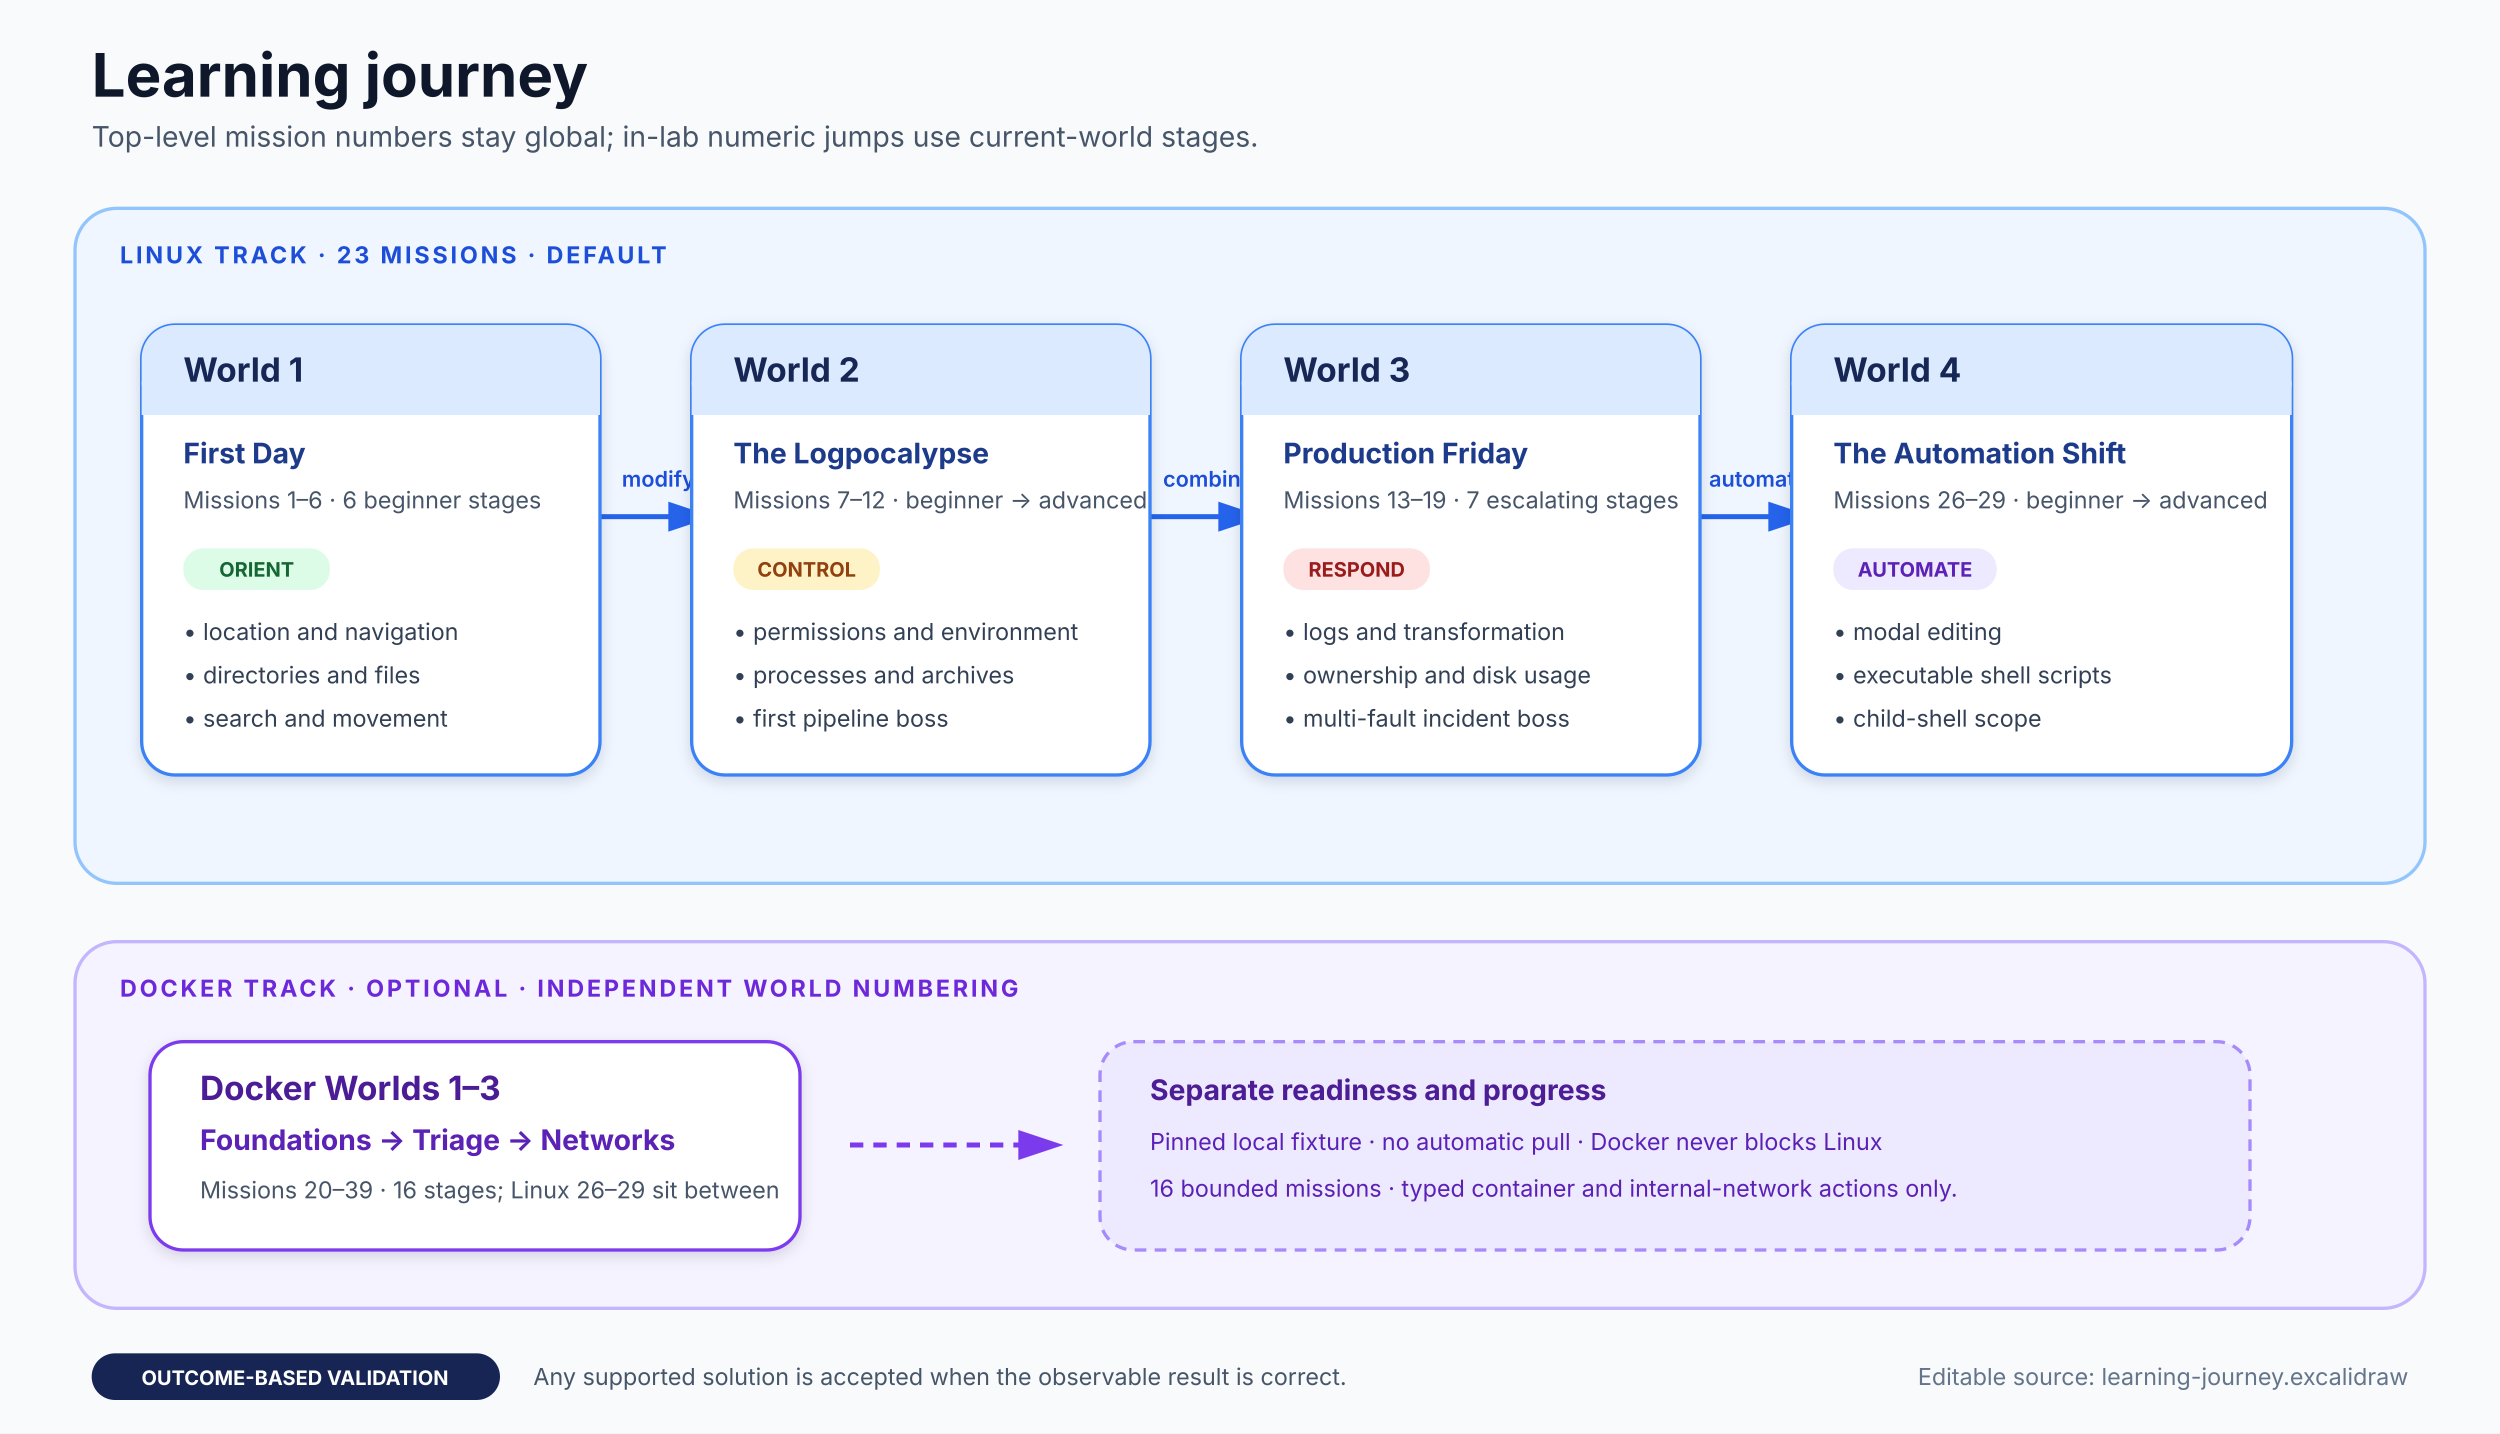
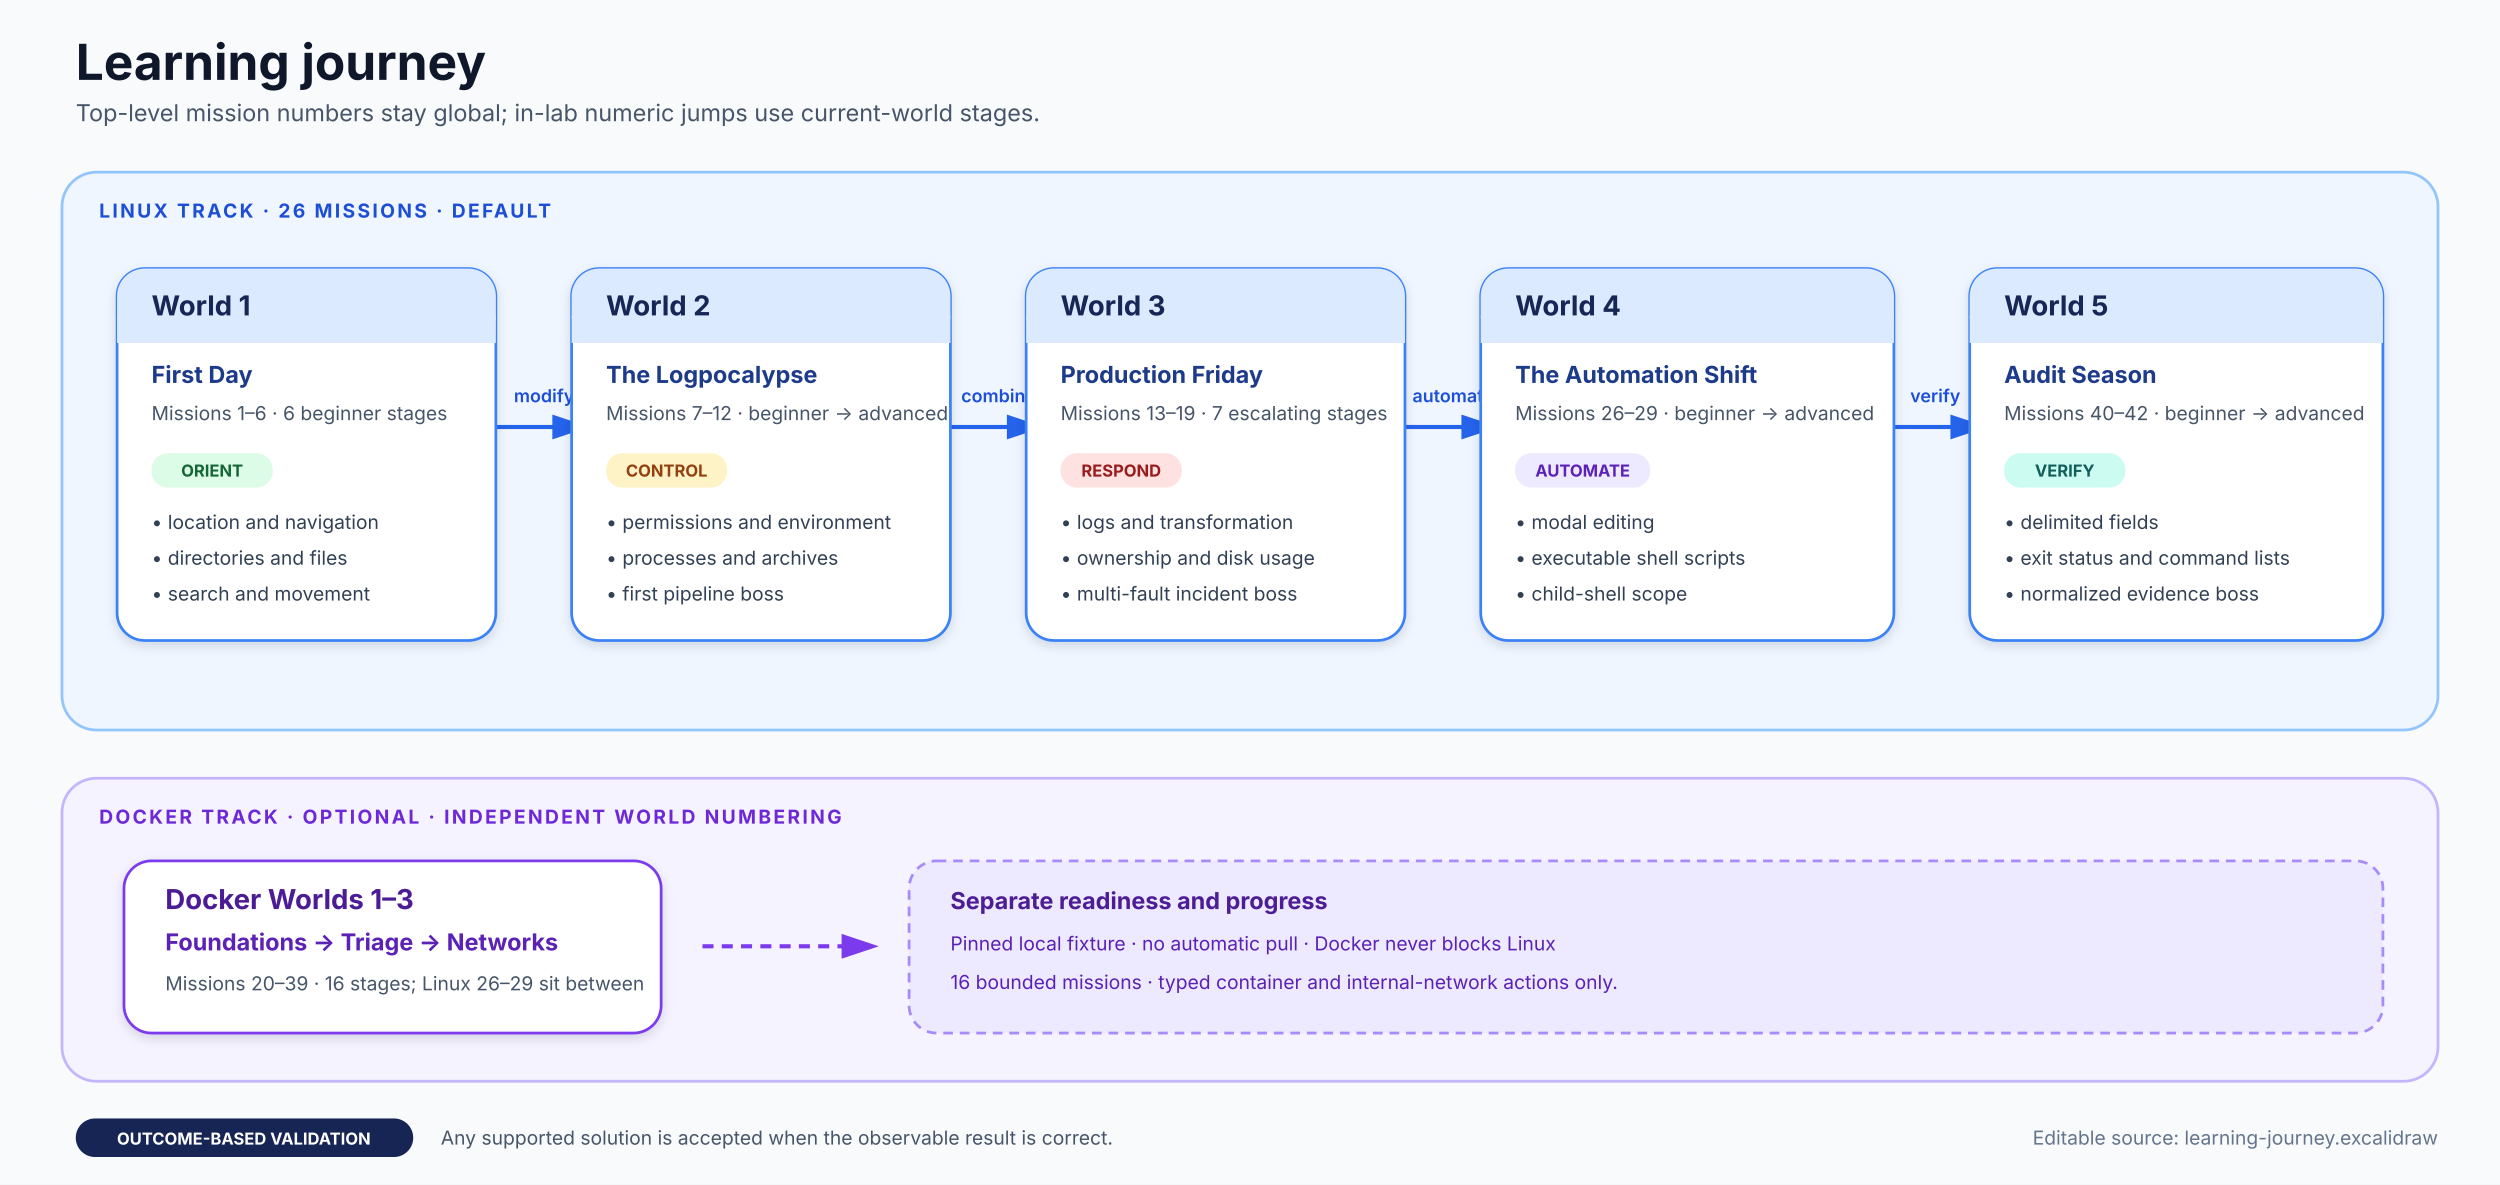
- <svg xmlns="http://www.w3.org/2000/svg" width="1500" height="860" viewBox="0 0 1500 860" role="img" aria-labelledby="title desc">
+ <svg xmlns="http://www.w3.org/2000/svg" width="1815" height="860" viewBox="0 0 1815 860" role="img" aria-labelledby="title desc">
  <defs>
    <marker id="arrow" markerWidth="10" markerHeight="10" refX="8" refY="3" orient="auto">
      <path d="M0 0 L0 6 L9 3z" fill="#2563eb" />
    </marker>
    <marker id="arrowPurple" markerWidth="10" markerHeight="10" refX="8" refY="3" orient="auto">
      <path d="M0 0 L0 6 L9 3z" fill="#7c3aed" />
    </marker>
    <filter id="shadow" x="-10%" y="-10%" width="120%" height="130%">
      <feDropShadow dx="0" dy="3" stdDeviation="4" flood-color="#0f172a" flood-opacity="0.13" />
    </filter>
    <style>
      .title{font:700 36px Inter,system-ui,sans-serif;fill:#0f172a}.subtitle{font:400 17px Inter,system-ui,sans-serif;fill:#475569}
      .lane{font:700 14px Inter,system-ui,sans-serif;letter-spacing:.12em}.world{font:700 20px Inter,system-ui,sans-serif}.campaign{font:700 17px Inter,system-ui,sans-serif}.body{font:400 14px Inter,system-ui,sans-serif}.tag{font:700 12px Inter,system-ui,sans-serif}.step{font:600 13px Inter,system-ui,sans-serif;fill:#1d4ed8}
    </style>
  </defs>
-   <rect width="1500" height="860" fill="#f8fafc" />
+   <rect width="1815" height="860" fill="#f8fafc" />
  <text x="55" y="58" class="title">Learning journey</text>
  <text x="55" y="88" class="subtitle">Top-level mission numbers stay global; in-lab numeric jumps use current-world stages.</text>
-   <rect x="45" y="125" width="1410" height="405" rx="25" fill="#eff6ff" stroke="#93c5fd" stroke-width="2" />
-   <text x="72" y="158" class="lane" fill="#1d4ed8">LINUX TRACK · 23 MISSIONS · DEFAULT</text>
+   <rect x="45" y="125" width="1725" height="405" rx="25" fill="#eff6ff" stroke="#93c5fd" stroke-width="2" />
+   <text x="72" y="158" class="lane" fill="#1d4ed8">LINUX TRACK · 26 MISSIONS · DEFAULT</text>
  <line x1="360" y1="310" x2="425" y2="310" stroke="#2563eb" stroke-width="3" marker-end="url(#arrow)" />
  <text x="395" y="292" text-anchor="middle" class="step">modify</text>
  <line x1="690" y1="310" x2="755" y2="310" stroke="#2563eb" stroke-width="3" marker-end="url(#arrow)" />
  <text x="725" y="292" text-anchor="middle" class="step">combine</text>
  <line x1="1020" y1="310" x2="1085" y2="310" stroke="#2563eb" stroke-width="3" marker-end="url(#arrow)" />
  <text x="1055" y="292" text-anchor="middle" class="step">automate</text>
+   <line x1="1375" y1="310" x2="1440" y2="310" stroke="#2563eb" stroke-width="3" marker-end="url(#arrow)" />
+   <text x="1405" y="292" text-anchor="middle" class="step">verify</text>
  <g filter="url(#shadow)">
    <rect x="85" y="195" width="275" height="270" rx="20" fill="#ffffff" stroke="#3b82f6" stroke-width="2" />
    <rect x="85" y="195" width="275" height="54" rx="20" fill="#dbeafe" />
    <path d="M85 229 h275 v20 h-275z" fill="#dbeafe" />
    <text x="110" y="229" class="world" fill="#172554">World 1</text>
    <text x="110" y="278" class="campaign" fill="#1e3a8a">First Day</text>
    <text x="110" y="305" class="body" fill="#475569">Missions 1–6 · 6 beginner stages</text>
    <rect x="110" y="329" width="88" height="25" rx="12" fill="#dcfce7" />
    <text x="154" y="346" text-anchor="middle" class="tag" fill="#166534">ORIENT</text>
    <text x="110" y="384" class="body" fill="#334155">• location and navigation</text>
    <text x="110" y="410" class="body" fill="#334155">• directories and files</text>
    <text x="110" y="436" class="body" fill="#334155">• search and movement</text>
  </g>
  <g filter="url(#shadow)">
    <rect x="415" y="195" width="275" height="270" rx="20" fill="#ffffff" stroke="#3b82f6" stroke-width="2" />
    <rect x="415" y="195" width="275" height="54" rx="20" fill="#dbeafe" />
    <path d="M415 229 h275 v20 h-275z" fill="#dbeafe" />
    <text x="440" y="229" class="world" fill="#172554">World 2</text>
    <text x="440" y="278" class="campaign" fill="#1e3a8a">The Logpocalypse</text>
    <text x="440" y="305" class="body" fill="#475569">Missions 7–12 · beginner → advanced</text>
    <rect x="440" y="329" width="88" height="25" rx="12" fill="#fef3c7" />
    <text x="484" y="346" text-anchor="middle" class="tag" fill="#92400e">CONTROL</text>
    <text x="440" y="384" class="body" fill="#334155">• permissions and environment</text>
    <text x="440" y="410" class="body" fill="#334155">• processes and archives</text>
    <text x="440" y="436" class="body" fill="#334155">• first pipeline boss</text>
  </g>
  <g filter="url(#shadow)">
    <rect x="745" y="195" width="275" height="270" rx="20" fill="#ffffff" stroke="#3b82f6" stroke-width="2" />
    <rect x="745" y="195" width="275" height="54" rx="20" fill="#dbeafe" />
    <path d="M745 229 h275 v20 h-275z" fill="#dbeafe" />
    <text x="770" y="229" class="world" fill="#172554">World 3</text>
    <text x="770" y="278" class="campaign" fill="#1e3a8a">Production Friday</text>
    <text x="770" y="305" class="body" fill="#475569">Missions 13–19 · 7 escalating stages</text>
    <rect x="770" y="329" width="88" height="25" rx="12" fill="#fee2e2" />
    <text x="814" y="346" text-anchor="middle" class="tag" fill="#991b1b">RESPOND</text>
    <text x="770" y="384" class="body" fill="#334155">• logs and transformation</text>
    <text x="770" y="410" class="body" fill="#334155">• ownership and disk usage</text>
    <text x="770" y="436" class="body" fill="#334155">• multi-fault incident boss</text>
  </g>
  <g filter="url(#shadow)">
    <rect x="1075" y="195" width="300" height="270" rx="20" fill="#ffffff" stroke="#3b82f6" stroke-width="2" />
    <rect x="1075" y="195" width="300" height="54" rx="20" fill="#dbeafe" />
    <path d="M1075 229 h300 v20 h-300z" fill="#dbeafe" />
    <text x="1100" y="229" class="world" fill="#172554">World 4</text>
    <text x="1100" y="278" class="campaign" fill="#1e3a8a">The Automation Shift</text>
    <text x="1100" y="305" class="body" fill="#475569">Missions 26–29 · beginner → advanced</text>
    <rect x="1100" y="329" width="98" height="25" rx="12" fill="#ede9fe" />
    <text x="1149" y="346" text-anchor="middle" class="tag" fill="#5b21b6">AUTOMATE</text>
    <text x="1100" y="384" class="body" fill="#334155">• modal editing</text>
    <text x="1100" y="410" class="body" fill="#334155">• executable shell scripts</text>
    <text x="1100" y="436" class="body" fill="#334155">• child-shell scope</text>
  </g>
-   <rect x="45" y="565" width="1410" height="220" rx="25" fill="#f5f3ff" stroke="#c4b5fd" stroke-width="2" />
+   <g filter="url(#shadow)">
+     <rect x="1430" y="195" width="300" height="270" rx="20" fill="#ffffff" stroke="#3b82f6" stroke-width="2" />
+     <rect x="1430" y="195" width="300" height="54" rx="20" fill="#dbeafe" />
+     <path d="M1430 229 h300 v20 h-300z" fill="#dbeafe" />
+     <text x="1455" y="229" class="world" fill="#172554">World 5</text>
+     <text x="1455" y="278" class="campaign" fill="#1e3a8a">Audit Season</text>
+     <text x="1455" y="305" class="body" fill="#475569">Missions 40–42 · beginner → advanced</text>
+     <rect x="1455" y="329" width="88" height="25" rx="12" fill="#ccfbf1" />
+     <text x="1499" y="346" text-anchor="middle" class="tag" fill="#115e59">VERIFY</text>
+     <text x="1455" y="384" class="body" fill="#334155">• delimited fields</text>
+     <text x="1455" y="410" class="body" fill="#334155">• exit status and command lists</text>
+     <text x="1455" y="436" class="body" fill="#334155">• normalized evidence boss</text>
+   </g>
+   <rect x="45" y="565" width="1725" height="220" rx="25" fill="#f5f3ff" stroke="#c4b5fd" stroke-width="2" />
  <text x="72" y="598" class="lane" fill="#6d28d9">DOCKER TRACK · OPTIONAL · INDEPENDENT WORLD NUMBERING</text>
  <g filter="url(#shadow)">
    <rect x="90" y="625" width="390" height="125" rx="20" fill="#ffffff" stroke="#7c3aed" stroke-width="2" />
    <text x="120" y="660" class="world" fill="#4c1d95">Docker Worlds 1–3</text>
    <text x="120" y="690" class="campaign" fill="#5b21b6">Foundations → Triage → Networks</text>
    <text x="120" y="719" class="body" fill="#475569">Missions 20–39 · 16 stages; Linux 26–29 sit between</text>
  </g>
  <path d="M510 687 H635" stroke="#7c3aed" stroke-width="3" stroke-dasharray="8 6" marker-end="url(#arrowPurple)" />
  <g>
-     <rect x="660" y="625" width="690" height="125" rx="20" fill="#ede9fe" stroke="#a78bfa" stroke-width="2" stroke-dasharray="7 5" />
+     <rect x="660" y="625" width="1070" height="125" rx="20" fill="#ede9fe" stroke="#a78bfa" stroke-width="2" stroke-dasharray="7 5" />
    <text x="690" y="660" class="campaign" fill="#4c1d95">Separate readiness and progress</text>
    <text x="690" y="690" class="body" fill="#5b21b6">Pinned local fixture · no automatic pull · Docker never blocks Linux</text>
    <text x="690" y="718" class="body" fill="#5b21b6">16 bounded missions · typed container and internal-network actions only.</text>
  </g>
  <rect x="55" y="812" width="245" height="28" rx="14" fill="#172554" />
  <text x="177" y="831" text-anchor="middle" class="tag" fill="#ffffff">OUTCOME-BASED VALIDATION</text>
  <text x="320" y="831" class="body" fill="#475569">Any supported solution is accepted when the observable result is correct.</text>
-   <text x="1445" y="831" text-anchor="end" class="body" fill="#64748b">Editable source: learning-journey.excalidraw</text>
+   <text x="1770" y="831" text-anchor="end" class="body" fill="#64748b">Editable source: learning-journey.excalidraw</text>
</svg>
